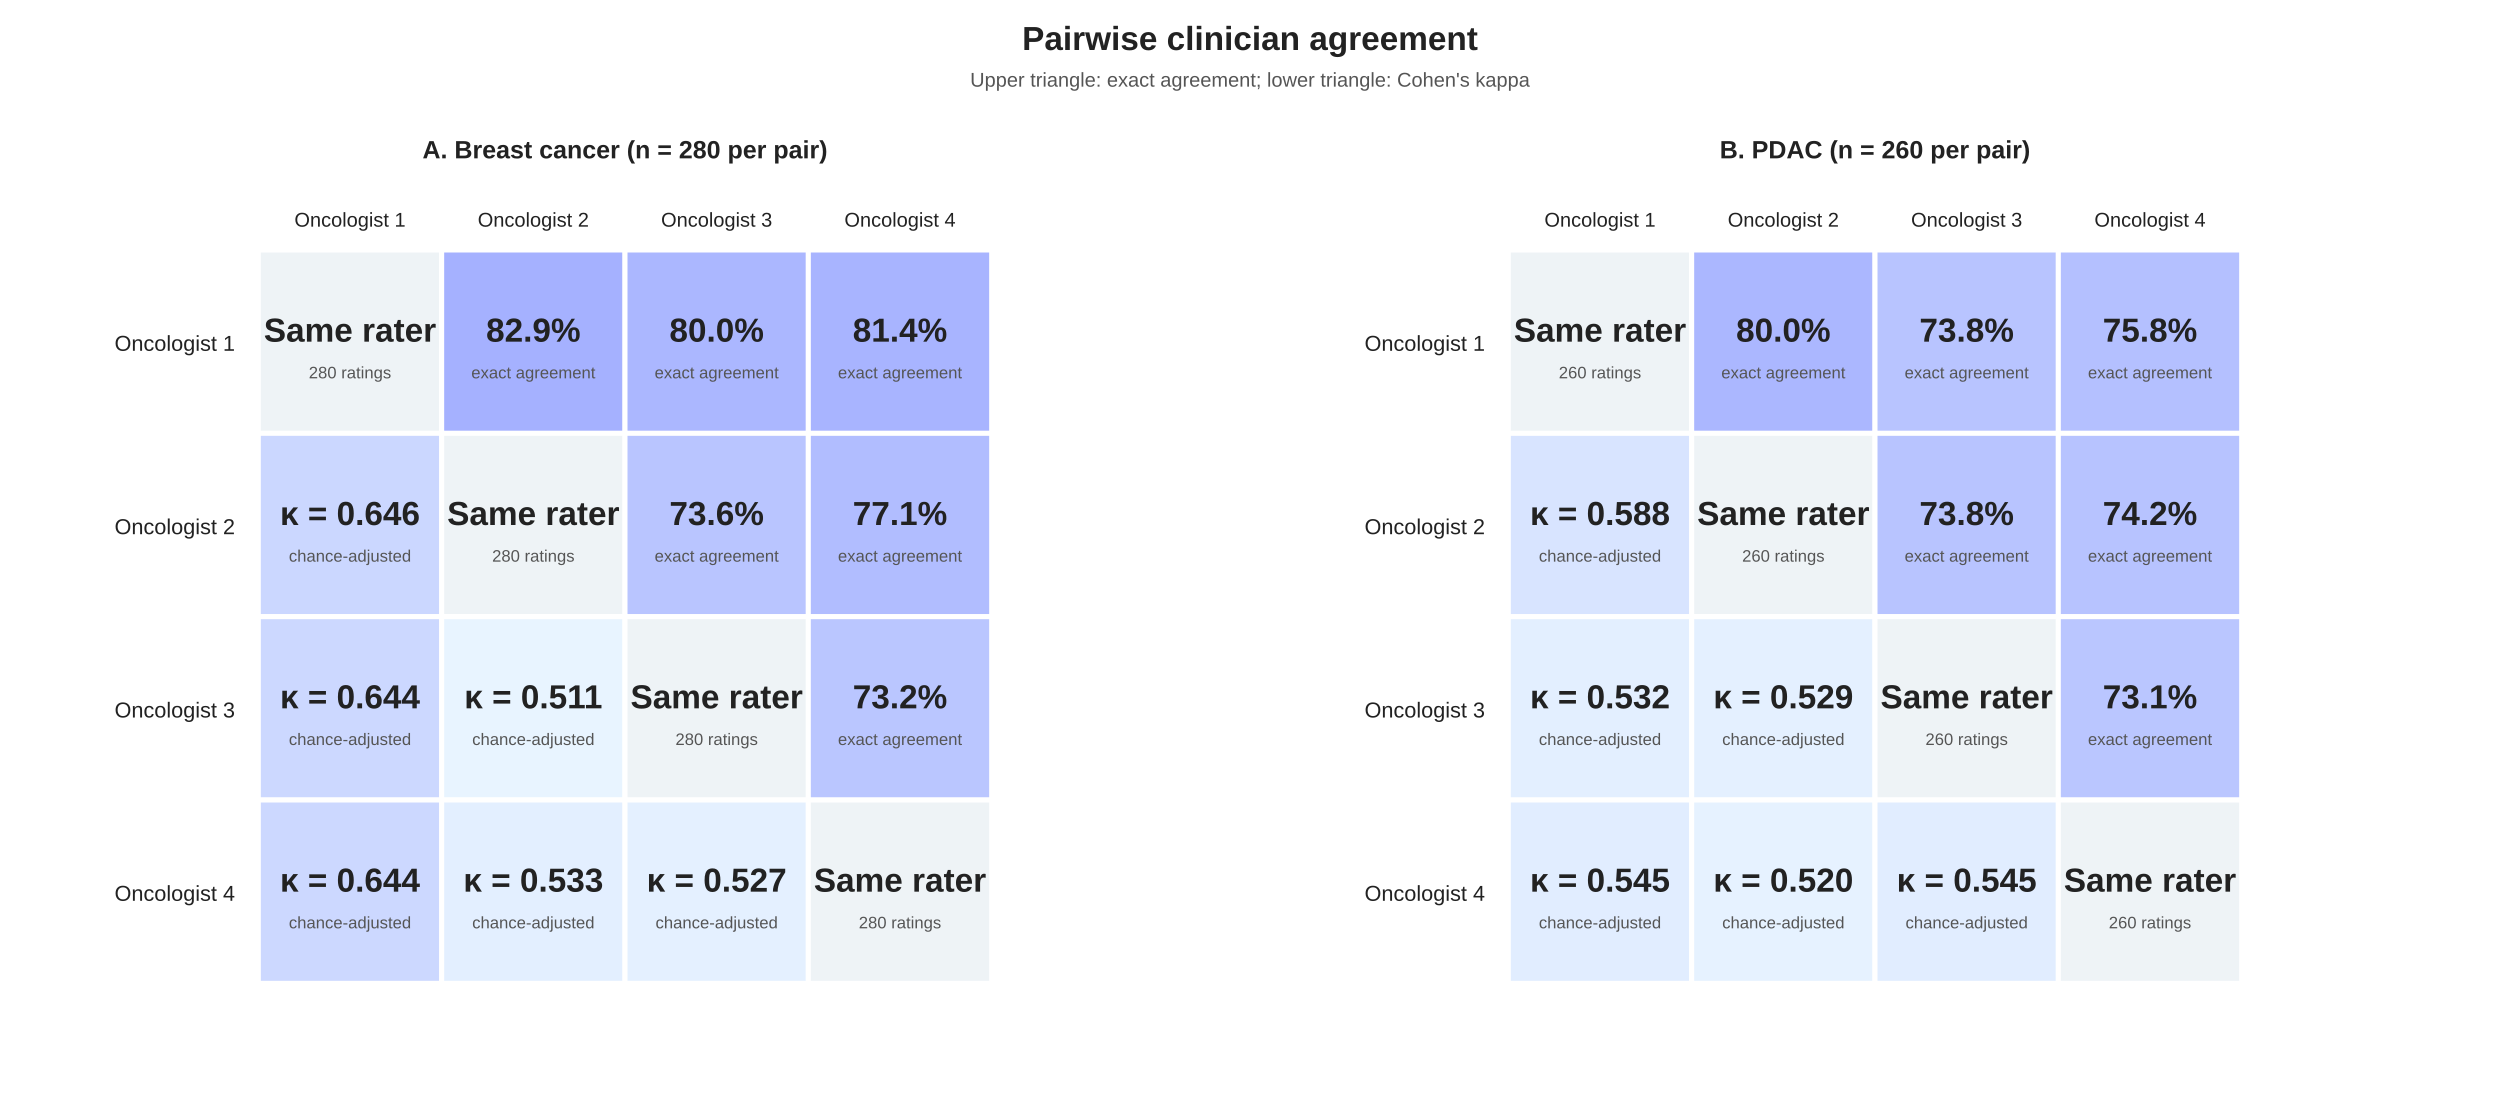
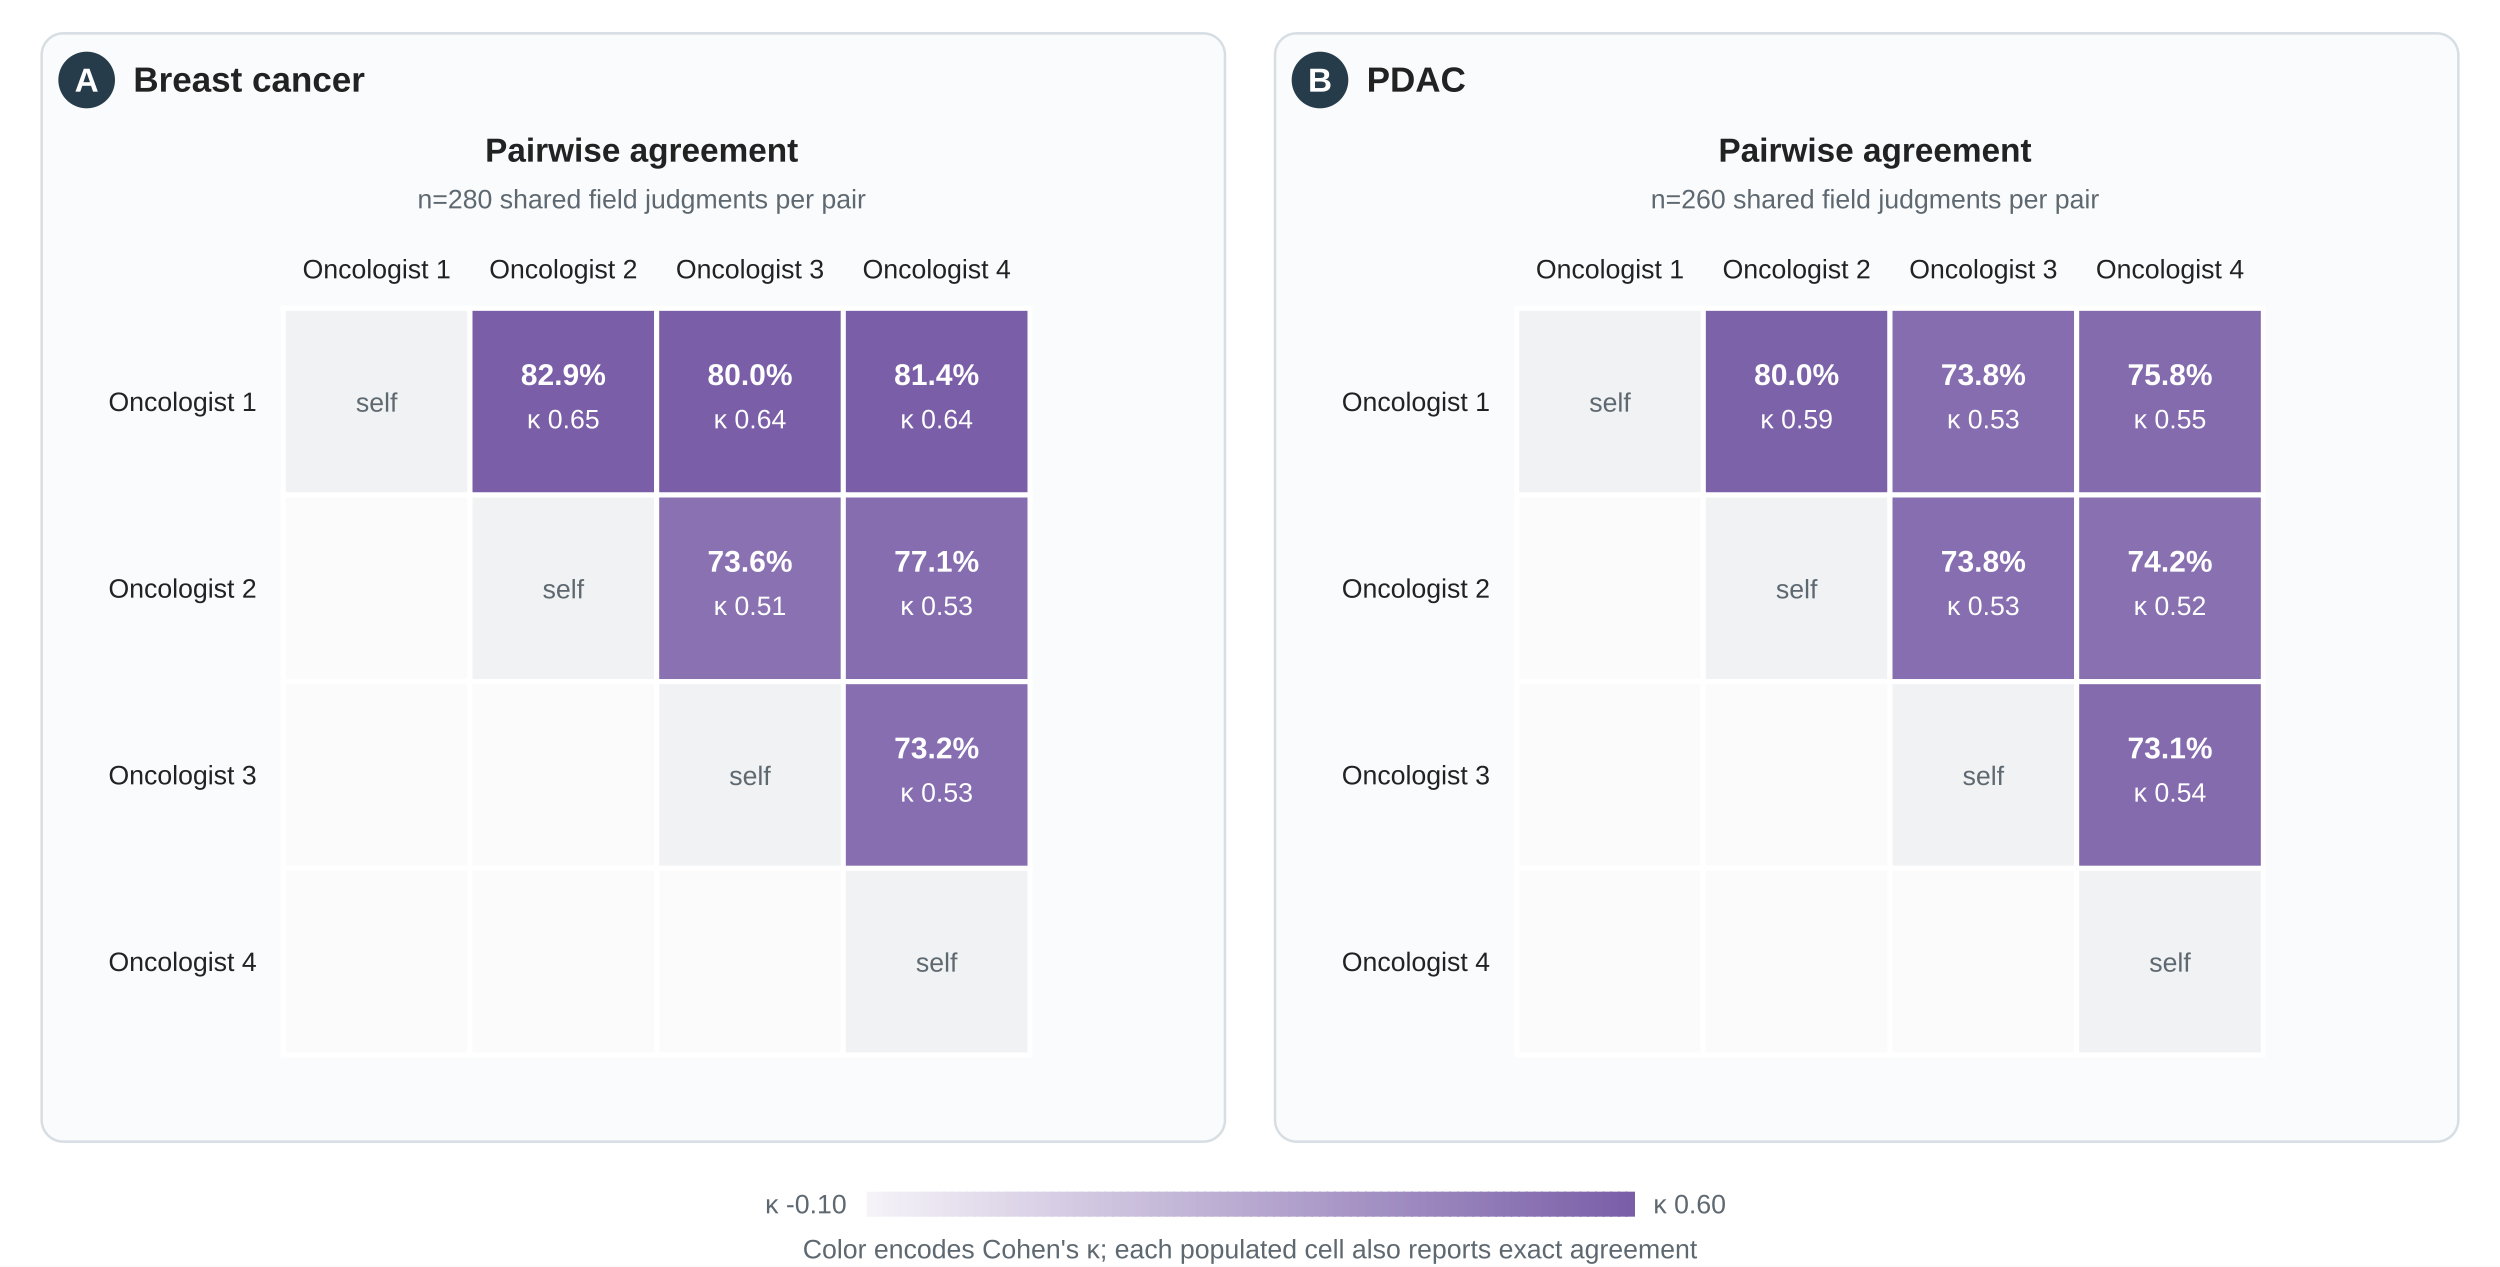
- <svg xmlns="http://www.w3.org/2000/svg" width="1500" height="660" viewBox="0 0 1500 660">
+ <svg xmlns="http://www.w3.org/2000/svg" width="1500" height="760" viewBox="0 0 1500 760">
  <rect width="100%" height="100%" fill="white" />
+   <defs>
+     <marker id="arrow" viewBox="0 0 10 10" refX="9" refY="5" markerWidth="7" markerHeight="7" orient="auto-start-reverse">
+       <path d="M0 0 L10 5 L0 10 z" fill="#65737E" />
+     </marker>
+     <marker id="arrow-blue" viewBox="0 0 10 10" refX="9" refY="5" markerWidth="7" markerHeight="7" orient="auto-start-reverse">
+       <path d="M0 0 L10 5 L0 10 z" fill="#0072B2" />
+     </marker>
+     <marker id="arrow-purple" viewBox="0 0 10 10" refX="9" refY="5" markerWidth="7" markerHeight="7" orient="auto-start-reverse">
+       <path d="M0 0 L10 5 L0 10 z" fill="#7A5FA8" />
+     </marker>
+     <marker id="arrow-green" viewBox="0 0 10 10" refX="9" refY="5" markerWidth="7" markerHeight="7" orient="auto-start-reverse">
+       <path d="M0 0 L10 5 L0 10 z" fill="#009E73" />
+     </marker>
+     <marker id="arrow-orange" viewBox="0 0 10 10" refX="9" refY="5" markerWidth="7" markerHeight="7" orient="auto-start-reverse">
+       <path d="M0 0 L10 5 L0 10 z" fill="#D55E00" />
+     </marker>
+   </defs>
  <g font-family="Arial, Helvetica, sans-serif" fill="#222222">
-     <text x="750.0" y="30" text-anchor="middle" font-size="20" font-weight="700">Pairwise clinician agreement</text>
-     <text x="750.0" y="52" text-anchor="middle" font-size="12" fill="#555555">Upper triangle: exact agreement; lower triangle: Cohen's kappa</text>
-     <text x="375" y="95" text-anchor="middle" font-size="15" font-weight="700">A. Breast cancer (n = 280 per pair)</text>
-     <text x="210.0" y="136" text-anchor="middle" font-size="12">Oncologist 1</text>
-     <text x="141" y="210.5" text-anchor="end" font-size="13">Oncologist 1</text>
-     <text x="320.0" y="136" text-anchor="middle" font-size="12">Oncologist 2</text>
-     <text x="141" y="320.5" text-anchor="end" font-size="13">Oncologist 2</text>
-     <text x="430.0" y="136" text-anchor="middle" font-size="12">Oncologist 3</text>
-     <text x="141" y="430.5" text-anchor="end" font-size="13">Oncologist 3</text>
-     <text x="540.0" y="136" text-anchor="middle" font-size="12">Oncologist 4</text>
-     <text x="141" y="540.5" text-anchor="end" font-size="13">Oncologist 4</text>
-     <rect x="155" y="150" width="110" height="110" fill="#EEF3F6" stroke="white" stroke-width="3" />
-     <text x="210.0" y="205.0" text-anchor="middle" font-size="20" font-weight="700">Same rater</text>
-     <text x="210.0" y="227.0" text-anchor="middle" font-size="10" fill="#555555">280 ratings</text>
-     <rect x="265" y="150" width="110" height="110" fill="rgb(165,177,255)" stroke="white" stroke-width="3" />
-     <text x="320.0" y="205.0" text-anchor="middle" font-size="20" font-weight="700">82.9%</text>
-     <text x="320.0" y="227.0" text-anchor="middle" font-size="10" fill="#555555">exact agreement</text>
-     <rect x="375" y="150" width="110" height="110" fill="rgb(171,183,255)" stroke="white" stroke-width="3" />
-     <text x="430.0" y="205.0" text-anchor="middle" font-size="20" font-weight="700">80.0%</text>
-     <text x="430.0" y="227.0" text-anchor="middle" font-size="10" fill="#555555">exact agreement</text>
-     <rect x="485" y="150" width="110" height="110" fill="rgb(168,180,255)" stroke="white" stroke-width="3" />
-     <text x="540.0" y="205.0" text-anchor="middle" font-size="20" font-weight="700">81.4%</text>
-     <text x="540.0" y="227.0" text-anchor="middle" font-size="10" fill="#555555">exact agreement</text>
-     <rect x="155" y="260" width="110" height="110" fill="rgb(203,215,255)" stroke="white" stroke-width="3" />
-     <text x="210.0" y="315.0" text-anchor="middle" font-size="20" font-weight="700">κ = 0.646</text>
-     <text x="210.0" y="337.0" text-anchor="middle" font-size="10" fill="#555555">chance-adjusted</text>
-     <rect x="265" y="260" width="110" height="110" fill="#EEF3F6" stroke="white" stroke-width="3" />
-     <text x="320.0" y="315.0" text-anchor="middle" font-size="20" font-weight="700">Same rater</text>
-     <text x="320.0" y="337.0" text-anchor="middle" font-size="10" fill="#555555">280 ratings</text>
-     <rect x="375" y="260" width="110" height="110" fill="rgb(185,197,255)" stroke="white" stroke-width="3" />
-     <text x="430.0" y="315.0" text-anchor="middle" font-size="20" font-weight="700">73.6%</text>
-     <text x="430.0" y="337.0" text-anchor="middle" font-size="10" fill="#555555">exact agreement</text>
-     <rect x="485" y="260" width="110" height="110" fill="rgb(177,189,255)" stroke="white" stroke-width="3" />
-     <text x="540.0" y="315.0" text-anchor="middle" font-size="20" font-weight="700">77.1%</text>
-     <text x="540.0" y="337.0" text-anchor="middle" font-size="10" fill="#555555">exact agreement</text>
-     <rect x="155" y="370" width="110" height="110" fill="rgb(204,216,255)" stroke="white" stroke-width="3" />
-     <text x="210.0" y="425.0" text-anchor="middle" font-size="20" font-weight="700">κ = 0.644</text>
-     <text x="210.0" y="447.0" text-anchor="middle" font-size="10" fill="#555555">chance-adjusted</text>
-     <rect x="265" y="370" width="110" height="110" fill="rgb(232,244,255)" stroke="white" stroke-width="3" />
-     <text x="320.0" y="425.0" text-anchor="middle" font-size="20" font-weight="700">κ = 0.511</text>
-     <text x="320.0" y="447.0" text-anchor="middle" font-size="10" fill="#555555">chance-adjusted</text>
-     <rect x="375" y="370" width="110" height="110" fill="#EEF3F6" stroke="white" stroke-width="3" />
-     <text x="430.0" y="425.0" text-anchor="middle" font-size="20" font-weight="700">Same rater</text>
-     <text x="430.0" y="447.0" text-anchor="middle" font-size="10" fill="#555555">280 ratings</text>
-     <rect x="485" y="370" width="110" height="110" fill="rgb(186,198,255)" stroke="white" stroke-width="3" />
-     <text x="540.0" y="425.0" text-anchor="middle" font-size="20" font-weight="700">73.2%</text>
-     <text x="540.0" y="447.0" text-anchor="middle" font-size="10" fill="#555555">exact agreement</text>
-     <rect x="155" y="480" width="110" height="110" fill="rgb(204,216,255)" stroke="white" stroke-width="3" />
-     <text x="210.0" y="535.0" text-anchor="middle" font-size="20" font-weight="700">κ = 0.644</text>
-     <text x="210.0" y="557.0" text-anchor="middle" font-size="10" fill="#555555">chance-adjusted</text>
-     <rect x="265" y="480" width="110" height="110" fill="rgb(227,239,255)" stroke="white" stroke-width="3" />
-     <text x="320.0" y="535.0" text-anchor="middle" font-size="20" font-weight="700">κ = 0.533</text>
-     <text x="320.0" y="557.0" text-anchor="middle" font-size="10" fill="#555555">chance-adjusted</text>
-     <rect x="375" y="480" width="110" height="110" fill="rgb(228,240,255)" stroke="white" stroke-width="3" />
-     <text x="430.0" y="535.0" text-anchor="middle" font-size="20" font-weight="700">κ = 0.527</text>
-     <text x="430.0" y="557.0" text-anchor="middle" font-size="10" fill="#555555">chance-adjusted</text>
-     <rect x="485" y="480" width="110" height="110" fill="#EEF3F6" stroke="white" stroke-width="3" />
-     <text x="540.0" y="535.0" text-anchor="middle" font-size="20" font-weight="700">Same rater</text>
-     <text x="540.0" y="557.0" text-anchor="middle" font-size="10" fill="#555555">280 ratings</text>
-     <text x="1125" y="95" text-anchor="middle" font-size="15" font-weight="700">B. PDAC (n = 260 per pair)</text>
-     <text x="960.0" y="136" text-anchor="middle" font-size="12">Oncologist 1</text>
-     <text x="891" y="210.5" text-anchor="end" font-size="13">Oncologist 1</text>
-     <text x="1070.0" y="136" text-anchor="middle" font-size="12">Oncologist 2</text>
-     <text x="891" y="320.5" text-anchor="end" font-size="13">Oncologist 2</text>
-     <text x="1180.0" y="136" text-anchor="middle" font-size="12">Oncologist 3</text>
-     <text x="891" y="430.5" text-anchor="end" font-size="13">Oncologist 3</text>
-     <text x="1290.0" y="136" text-anchor="middle" font-size="12">Oncologist 4</text>
-     <text x="891" y="540.5" text-anchor="end" font-size="13">Oncologist 4</text>
-     <rect x="905" y="150" width="110" height="110" fill="#EEF3F6" stroke="white" stroke-width="3" />
-     <text x="960.0" y="205.0" text-anchor="middle" font-size="20" font-weight="700">Same rater</text>
-     <text x="960.0" y="227.0" text-anchor="middle" font-size="10" fill="#555555">260 ratings</text>
-     <rect x="1015" y="150" width="110" height="110" fill="rgb(171,183,255)" stroke="white" stroke-width="3" />
-     <text x="1070.0" y="205.0" text-anchor="middle" font-size="20" font-weight="700">80.0%</text>
-     <text x="1070.0" y="227.0" text-anchor="middle" font-size="10" fill="#555555">exact agreement</text>
-     <rect x="1125" y="150" width="110" height="110" fill="rgb(184,196,255)" stroke="white" stroke-width="3" />
-     <text x="1180.0" y="205.0" text-anchor="middle" font-size="20" font-weight="700">73.8%</text>
-     <text x="1180.0" y="227.0" text-anchor="middle" font-size="10" fill="#555555">exact agreement</text>
-     <rect x="1235" y="150" width="110" height="110" fill="rgb(180,192,255)" stroke="white" stroke-width="3" />
-     <text x="1290.0" y="205.0" text-anchor="middle" font-size="20" font-weight="700">75.8%</text>
-     <text x="1290.0" y="227.0" text-anchor="middle" font-size="10" fill="#555555">exact agreement</text>
-     <rect x="905" y="260" width="110" height="110" fill="rgb(216,228,255)" stroke="white" stroke-width="3" />
-     <text x="960.0" y="315.0" text-anchor="middle" font-size="20" font-weight="700">κ = 0.588</text>
-     <text x="960.0" y="337.0" text-anchor="middle" font-size="10" fill="#555555">chance-adjusted</text>
-     <rect x="1015" y="260" width="110" height="110" fill="#EEF3F6" stroke="white" stroke-width="3" />
-     <text x="1070.0" y="315.0" text-anchor="middle" font-size="20" font-weight="700">Same rater</text>
-     <text x="1070.0" y="337.0" text-anchor="middle" font-size="10" fill="#555555">260 ratings</text>
-     <rect x="1125" y="260" width="110" height="110" fill="rgb(184,196,255)" stroke="white" stroke-width="3" />
-     <text x="1180.0" y="315.0" text-anchor="middle" font-size="20" font-weight="700">73.8%</text>
-     <text x="1180.0" y="337.0" text-anchor="middle" font-size="10" fill="#555555">exact agreement</text>
-     <rect x="1235" y="260" width="110" height="110" fill="rgb(183,195,255)" stroke="white" stroke-width="3" />
-     <text x="1290.0" y="315.0" text-anchor="middle" font-size="20" font-weight="700">74.2%</text>
-     <text x="1290.0" y="337.0" text-anchor="middle" font-size="10" fill="#555555">exact agreement</text>
-     <rect x="905" y="370" width="110" height="110" fill="rgb(227,239,255)" stroke="white" stroke-width="3" />
-     <text x="960.0" y="425.0" text-anchor="middle" font-size="20" font-weight="700">κ = 0.532</text>
-     <text x="960.0" y="447.0" text-anchor="middle" font-size="10" fill="#555555">chance-adjusted</text>
-     <rect x="1015" y="370" width="110" height="110" fill="rgb(228,240,255)" stroke="white" stroke-width="3" />
-     <text x="1070.0" y="425.0" text-anchor="middle" font-size="20" font-weight="700">κ = 0.529</text>
-     <text x="1070.0" y="447.0" text-anchor="middle" font-size="10" fill="#555555">chance-adjusted</text>
-     <rect x="1125" y="370" width="110" height="110" fill="#EEF3F6" stroke="white" stroke-width="3" />
-     <text x="1180.0" y="425.0" text-anchor="middle" font-size="20" font-weight="700">Same rater</text>
-     <text x="1180.0" y="447.0" text-anchor="middle" font-size="10" fill="#555555">260 ratings</text>
-     <rect x="1235" y="370" width="110" height="110" fill="rgb(186,198,255)" stroke="white" stroke-width="3" />
-     <text x="1290.0" y="425.0" text-anchor="middle" font-size="20" font-weight="700">73.1%</text>
-     <text x="1290.0" y="447.0" text-anchor="middle" font-size="10" fill="#555555">exact agreement</text>
-     <rect x="905" y="480" width="110" height="110" fill="rgb(225,237,255)" stroke="white" stroke-width="3" />
-     <text x="960.0" y="535.0" text-anchor="middle" font-size="20" font-weight="700">κ = 0.545</text>
-     <text x="960.0" y="557.0" text-anchor="middle" font-size="10" fill="#555555">chance-adjusted</text>
-     <rect x="1015" y="480" width="110" height="110" fill="rgb(230,242,255)" stroke="white" stroke-width="3" />
-     <text x="1070.0" y="535.0" text-anchor="middle" font-size="20" font-weight="700">κ = 0.520</text>
-     <text x="1070.0" y="557.0" text-anchor="middle" font-size="10" fill="#555555">chance-adjusted</text>
-     <rect x="1125" y="480" width="110" height="110" fill="rgb(225,237,255)" stroke="white" stroke-width="3" />
-     <text x="1180.0" y="535.0" text-anchor="middle" font-size="20" font-weight="700">κ = 0.545</text>
-     <text x="1180.0" y="557.0" text-anchor="middle" font-size="10" fill="#555555">chance-adjusted</text>
-     <rect x="1235" y="480" width="110" height="110" fill="#EEF3F6" stroke="white" stroke-width="3" />
-     <text x="1290.0" y="535.0" text-anchor="middle" font-size="20" font-weight="700">Same rater</text>
-     <text x="1290.0" y="557.0" text-anchor="middle" font-size="10" fill="#555555">260 ratings</text>
+     <rect x="25.0" y="20.0" width="710.0" height="665.0" rx="13" fill="#FAFBFC" stroke="#D7DEE3" stroke-width="1.5" />
+     <circle cx="52.0" cy="48.0" r="17" fill="#263C4A" />
+     <text x="52.0" y="55.0" text-anchor="middle" font-size="20" font-weight="700" fill="white">A</text>
+     <text x="80.0" y="55.0" text-anchor="start" font-size="21" font-weight="700" fill="#222222">Breast cancer</text>
+     <rect x="765.0" y="20.0" width="710.0" height="665.0" rx="13" fill="#FAFBFC" stroke="#D7DEE3" stroke-width="1.5" />
+     <circle cx="792.0" cy="48.0" r="17" fill="#263C4A" />
+     <text x="792.0" y="55.0" text-anchor="middle" font-size="20" font-weight="700" fill="white">B</text>
+     <text x="820.0" y="55.0" text-anchor="start" font-size="21" font-weight="700" fill="#222222">PDAC</text>
+     <text x="385.0" y="97.0" text-anchor="middle" font-size="20" font-weight="700" fill="#222222">Pairwise agreement</text>
+     <text x="385.0" y="125.0" text-anchor="middle" font-size="16" font-weight="400" fill="#5E6870">n=280 shared field judgments per pair</text>
+     <text x="226.0" y="167.0" text-anchor="middle" font-size="16" font-weight="400" fill="#222222">Oncologist 1</text>
+     <text x="154.0" y="246.6" text-anchor="end" font-size="16" font-weight="400" fill="#222222">Oncologist 1</text>
+     <text x="338.0" y="167.0" text-anchor="middle" font-size="16" font-weight="400" fill="#222222">Oncologist 2</text>
+     <text x="154.0" y="358.6" text-anchor="end" font-size="16" font-weight="400" fill="#222222">Oncologist 2</text>
+     <text x="450.0" y="167.0" text-anchor="middle" font-size="16" font-weight="400" fill="#222222">Oncologist 3</text>
+     <text x="154.0" y="470.6" text-anchor="end" font-size="16" font-weight="400" fill="#222222">Oncologist 3</text>
+     <text x="562.0" y="167.0" text-anchor="middle" font-size="16" font-weight="400" fill="#222222">Oncologist 4</text>
+     <text x="154.0" y="582.6" text-anchor="end" font-size="16" font-weight="400" fill="#222222">Oncologist 4</text>
+     <rect x="170" y="185" width="112" height="112" fill="#F0F2F3" stroke="white" stroke-width="3" />
+     <text x="226.0" y="247.0" text-anchor="middle" font-size="16" font-weight="400" fill="#5E6870">self</text>
+     <rect x="282" y="185" width="112" height="112" fill="#7A5FA8" stroke="white" stroke-width="3" />
+     <text x="338.0" y="231.0" text-anchor="middle" font-size="18" font-weight="700" fill="white">82.9%</text>
+     <text x="338.0" y="257.0" text-anchor="middle" font-size="16" font-weight="400" fill="white">κ 0.65</text>
+     <rect x="394" y="185" width="112" height="112" fill="#7A5FA8" stroke="white" stroke-width="3" />
+     <text x="450.0" y="231.0" text-anchor="middle" font-size="18" font-weight="700" fill="white">80.0%</text>
+     <text x="450.0" y="257.0" text-anchor="middle" font-size="16" font-weight="400" fill="white">κ 0.64</text>
+     <rect x="506" y="185" width="112" height="112" fill="#7A5FA8" stroke="white" stroke-width="3" />
+     <text x="562.0" y="231.0" text-anchor="middle" font-size="18" font-weight="700" fill="white">81.4%</text>
+     <text x="562.0" y="257.0" text-anchor="middle" font-size="16" font-weight="400" fill="white">κ 0.64</text>
+     <rect x="170" y="297" width="112" height="112" fill="#FBFBFB" stroke="white" stroke-width="3" />
+     <rect x="282" y="297" width="112" height="112" fill="#F0F2F3" stroke="white" stroke-width="3" />
+     <text x="338.0" y="359.0" text-anchor="middle" font-size="16" font-weight="400" fill="#5E6870">self</text>
+     <rect x="394" y="297" width="112" height="112" fill="#8A72B2" stroke="white" stroke-width="3" />
+     <text x="450.0" y="343.0" text-anchor="middle" font-size="18" font-weight="700" fill="white">73.6%</text>
+     <text x="450.0" y="369.0" text-anchor="middle" font-size="16" font-weight="400" fill="white">κ 0.51</text>
+     <rect x="506" y="297" width="112" height="112" fill="#866DB0" stroke="white" stroke-width="3" />
+     <text x="562.0" y="343.0" text-anchor="middle" font-size="18" font-weight="700" fill="white">77.1%</text>
+     <text x="562.0" y="369.0" text-anchor="middle" font-size="16" font-weight="400" fill="white">κ 0.53</text>
+     <rect x="170" y="409" width="112" height="112" fill="#FBFBFB" stroke="white" stroke-width="3" />
+     <rect x="282" y="409" width="112" height="112" fill="#FBFBFB" stroke="white" stroke-width="3" />
+     <rect x="394" y="409" width="112" height="112" fill="#F0F2F3" stroke="white" stroke-width="3" />
+     <text x="450.0" y="471.0" text-anchor="middle" font-size="16" font-weight="400" fill="#5E6870">self</text>
+     <rect x="506" y="409" width="112" height="112" fill="#876EB0" stroke="white" stroke-width="3" />
+     <text x="562.0" y="455.0" text-anchor="middle" font-size="18" font-weight="700" fill="white">73.2%</text>
+     <text x="562.0" y="481.0" text-anchor="middle" font-size="16" font-weight="400" fill="white">κ 0.53</text>
+     <rect x="170" y="521" width="112" height="112" fill="#FBFBFB" stroke="white" stroke-width="3" />
+     <rect x="282" y="521" width="112" height="112" fill="#FBFBFB" stroke="white" stroke-width="3" />
+     <rect x="394" y="521" width="112" height="112" fill="#FBFBFB" stroke="white" stroke-width="3" />
+     <rect x="506" y="521" width="112" height="112" fill="#F0F2F3" stroke="white" stroke-width="3" />
+     <text x="562.0" y="583.0" text-anchor="middle" font-size="16" font-weight="400" fill="#5E6870">self</text>
+     <text x="1125.0" y="97.0" text-anchor="middle" font-size="20" font-weight="700" fill="#222222">Pairwise agreement</text>
+     <text x="1125.0" y="125.0" text-anchor="middle" font-size="16" font-weight="400" fill="#5E6870">n=260 shared field judgments per pair</text>
+     <text x="966.0" y="167.0" text-anchor="middle" font-size="16" font-weight="400" fill="#222222">Oncologist 1</text>
+     <text x="894.0" y="246.6" text-anchor="end" font-size="16" font-weight="400" fill="#222222">Oncologist 1</text>
+     <text x="1078.0" y="167.0" text-anchor="middle" font-size="16" font-weight="400" fill="#222222">Oncologist 2</text>
+     <text x="894.0" y="358.6" text-anchor="end" font-size="16" font-weight="400" fill="#222222">Oncologist 2</text>
+     <text x="1190.0" y="167.0" text-anchor="middle" font-size="16" font-weight="400" fill="#222222">Oncologist 3</text>
+     <text x="894.0" y="470.6" text-anchor="end" font-size="16" font-weight="400" fill="#222222">Oncologist 3</text>
+     <text x="1302.0" y="167.0" text-anchor="middle" font-size="16" font-weight="400" fill="#222222">Oncologist 4</text>
+     <text x="894.0" y="582.6" text-anchor="end" font-size="16" font-weight="400" fill="#222222">Oncologist 4</text>
+     <rect x="910" y="185" width="112" height="112" fill="#F0F2F3" stroke="white" stroke-width="3" />
+     <text x="966.0" y="247.0" text-anchor="middle" font-size="16" font-weight="400" fill="#5E6870">self</text>
+     <rect x="1022" y="185" width="112" height="112" fill="#7C62A9" stroke="white" stroke-width="3" />
+     <text x="1078.0" y="231.0" text-anchor="middle" font-size="18" font-weight="700" fill="white">80.0%</text>
+     <text x="1078.0" y="257.0" text-anchor="middle" font-size="16" font-weight="400" fill="white">κ 0.59</text>
+     <rect x="1134" y="185" width="112" height="112" fill="#866DB0" stroke="white" stroke-width="3" />
+     <text x="1190.0" y="231.0" text-anchor="middle" font-size="18" font-weight="700" fill="white">73.8%</text>
+     <text x="1190.0" y="257.0" text-anchor="middle" font-size="16" font-weight="400" fill="white">κ 0.53</text>
+     <rect x="1246" y="185" width="112" height="112" fill="#846BAE" stroke="white" stroke-width="3" />
+     <text x="1302.0" y="231.0" text-anchor="middle" font-size="18" font-weight="700" fill="white">75.8%</text>
+     <text x="1302.0" y="257.0" text-anchor="middle" font-size="16" font-weight="400" fill="white">κ 0.55</text>
+     <rect x="910" y="297" width="112" height="112" fill="#FBFBFB" stroke="white" stroke-width="3" />
+     <rect x="1022" y="297" width="112" height="112" fill="#F0F2F3" stroke="white" stroke-width="3" />
+     <text x="1078.0" y="359.0" text-anchor="middle" font-size="16" font-weight="400" fill="#5E6870">self</text>
+     <rect x="1134" y="297" width="112" height="112" fill="#876EB0" stroke="white" stroke-width="3" />
+     <text x="1190.0" y="343.0" text-anchor="middle" font-size="18" font-weight="700" fill="white">73.8%</text>
+     <text x="1190.0" y="369.0" text-anchor="middle" font-size="16" font-weight="400" fill="white">κ 0.53</text>
+     <rect x="1246" y="297" width="112" height="112" fill="#8870B1" stroke="white" stroke-width="3" />
+     <text x="1302.0" y="343.0" text-anchor="middle" font-size="18" font-weight="700" fill="white">74.2%</text>
+     <text x="1302.0" y="369.0" text-anchor="middle" font-size="16" font-weight="400" fill="white">κ 0.52</text>
+     <rect x="910" y="409" width="112" height="112" fill="#FBFBFB" stroke="white" stroke-width="3" />
+     <rect x="1022" y="409" width="112" height="112" fill="#FBFBFB" stroke="white" stroke-width="3" />
+     <rect x="1134" y="409" width="112" height="112" fill="#F0F2F3" stroke="white" stroke-width="3" />
+     <text x="1190.0" y="471.0" text-anchor="middle" font-size="16" font-weight="400" fill="#5E6870">self</text>
+     <rect x="1246" y="409" width="112" height="112" fill="#846BAE" stroke="white" stroke-width="3" />
+     <text x="1302.0" y="455.0" text-anchor="middle" font-size="18" font-weight="700" fill="white">73.1%</text>
+     <text x="1302.0" y="481.0" text-anchor="middle" font-size="16" font-weight="400" fill="white">κ 0.54</text>
+     <rect x="910" y="521" width="112" height="112" fill="#FBFBFB" stroke="white" stroke-width="3" />
+     <rect x="1022" y="521" width="112" height="112" fill="#FBFBFB" stroke="white" stroke-width="3" />
+     <rect x="1134" y="521" width="112" height="112" fill="#FBFBFB" stroke="white" stroke-width="3" />
+     <rect x="1246" y="521" width="112" height="112" fill="#F0F2F3" stroke="white" stroke-width="3" />
+     <text x="1302.0" y="583.0" text-anchor="middle" font-size="16" font-weight="400" fill="#5E6870">self</text>
+     <rect x="520.0" y="715" width="5.6" height="15" fill="#F5F2F8" />
+     <rect x="524.6" y="715" width="5.6" height="15" fill="#F4F1F7" />
+     <rect x="529.2" y="715" width="5.6" height="15" fill="#F3EFF6" />
+     <rect x="533.8" y="715" width="5.6" height="15" fill="#F1EEF6" />
+     <rect x="538.4" y="715" width="5.6" height="15" fill="#F0ECF5" />
+     <rect x="543.0" y="715" width="5.6" height="15" fill="#EFEBF4" />
+     <rect x="547.6" y="715" width="5.6" height="15" fill="#EEE9F3" />
+     <rect x="552.2" y="715" width="5.6" height="15" fill="#ECE8F2" />
+     <rect x="556.8" y="715" width="5.6" height="15" fill="#EBE6F2" />
+     <rect x="561.4" y="715" width="5.6" height="15" fill="#EAE5F1" />
+     <rect x="566.0" y="715" width="5.6" height="15" fill="#E9E3F0" />
+     <rect x="570.6" y="715" width="5.6" height="15" fill="#E7E2EF" />
+     <rect x="575.2" y="715" width="5.6" height="15" fill="#E6E0EE" />
+     <rect x="579.8" y="715" width="5.6" height="15" fill="#E5DFED" />
+     <rect x="584.4" y="715" width="5.6" height="15" fill="#E4DDED" />
+     <rect x="589.0" y="715" width="5.6" height="15" fill="#E2DCEC" />
+     <rect x="593.6" y="715" width="5.6" height="15" fill="#E1DAEB" />
+     <rect x="598.2" y="715" width="5.6" height="15" fill="#E0D9EA" />
+     <rect x="602.8" y="715" width="5.6" height="15" fill="#DFD7E9" />
+     <rect x="607.4" y="715" width="5.6" height="15" fill="#DDD6E9" />
+     <rect x="612.0" y="715" width="5.6" height="15" fill="#DCD4E8" />
+     <rect x="616.6" y="715" width="5.6" height="15" fill="#DBD3E7" />
+     <rect x="621.2" y="715" width="5.6" height="15" fill="#DAD1E6" />
+     <rect x="625.8" y="715" width="5.6" height="15" fill="#D8D0E5" />
+     <rect x="630.4" y="715" width="5.6" height="15" fill="#D7CEE5" />
+     <rect x="635.0" y="715" width="5.6" height="15" fill="#D6CDE4" />
+     <rect x="639.6" y="715" width="5.6" height="15" fill="#D5CBE3" />
+     <rect x="644.2" y="715" width="5.6" height="15" fill="#D3CAE2" />
+     <rect x="648.8" y="715" width="5.6" height="15" fill="#D2C8E1" />
+     <rect x="653.4" y="715" width="5.6" height="15" fill="#D1C7E1" />
+     <rect x="658.0" y="715" width="5.6" height="15" fill="#D0C5E0" />
+     <rect x="662.6" y="715" width="5.6" height="15" fill="#CEC4DF" />
+     <rect x="667.2" y="715" width="5.6" height="15" fill="#CDC2DE" />
+     <rect x="671.8" y="715" width="5.6" height="15" fill="#CCC1DD" />
+     <rect x="676.4" y="715" width="5.6" height="15" fill="#CBC0DD" />
+     <rect x="681.0" y="715" width="5.6" height="15" fill="#CABEDC" />
+     <rect x="685.6" y="715" width="5.6" height="15" fill="#C8BDDB" />
+     <rect x="690.2" y="715" width="5.6" height="15" fill="#C7BBDA" />
+     <rect x="694.8" y="715" width="5.6" height="15" fill="#C6BAD9" />
+     <rect x="699.4" y="715" width="5.6" height="15" fill="#C5B8D8" />
+     <rect x="704.0" y="715" width="5.6" height="15" fill="#C3B7D8" />
+     <rect x="708.6" y="715" width="5.6" height="15" fill="#C2B5D7" />
+     <rect x="713.2" y="715" width="5.6" height="15" fill="#C1B4D6" />
+     <rect x="717.8" y="715" width="5.6" height="15" fill="#C0B2D5" />
+     <rect x="722.4" y="715" width="5.6" height="15" fill="#BEB1D4" />
+     <rect x="727.0" y="715" width="5.6" height="15" fill="#BDAFD4" />
+     <rect x="731.6" y="715" width="5.6" height="15" fill="#BCAED3" />
+     <rect x="736.2" y="715" width="5.6" height="15" fill="#BBACD2" />
+     <rect x="740.8" y="715" width="5.6" height="15" fill="#B9ABD1" />
+     <rect x="745.4" y="715" width="5.6" height="15" fill="#B8A9D0" />
+     <rect x="750.0" y="715" width="5.6" height="15" fill="#B7A8D0" />
+     <rect x="754.6" y="715" width="5.6" height="15" fill="#B6A6CF" />
+     <rect x="759.2" y="715" width="5.6" height="15" fill="#B4A5CE" />
+     <rect x="763.8" y="715" width="5.6" height="15" fill="#B3A3CD" />
+     <rect x="768.4" y="715" width="5.6" height="15" fill="#B2A2CC" />
+     <rect x="773.0" y="715" width="5.6" height="15" fill="#B1A0CC" />
+     <rect x="777.6" y="715" width="5.6" height="15" fill="#AF9FCB" />
+     <rect x="782.2" y="715" width="5.6" height="15" fill="#AE9DCA" />
+     <rect x="786.8" y="715" width="5.6" height="15" fill="#AD9CC9" />
+     <rect x="791.4" y="715" width="5.6" height="15" fill="#AC9AC8" />
+     <rect x="796.0" y="715" width="5.6" height="15" fill="#AA99C8" />
+     <rect x="800.6" y="715" width="5.6" height="15" fill="#A997C7" />
+     <rect x="805.2" y="715" width="5.6" height="15" fill="#A896C6" />
+     <rect x="809.8" y="715" width="5.6" height="15" fill="#A794C5" />
+     <rect x="814.4" y="715" width="5.6" height="15" fill="#A593C4" />
+     <rect x="819.0" y="715" width="5.6" height="15" fill="#A491C3" />
+     <rect x="823.6" y="715" width="5.6" height="15" fill="#A390C3" />
+     <rect x="828.2" y="715" width="5.6" height="15" fill="#A28FC2" />
+     <rect x="832.8" y="715" width="5.6" height="15" fill="#A18DC1" />
+     <rect x="837.4" y="715" width="5.6" height="15" fill="#9F8CC0" />
+     <rect x="842.0" y="715" width="5.6" height="15" fill="#9E8ABF" />
+     <rect x="846.6" y="715" width="5.6" height="15" fill="#9D89BF" />
+     <rect x="851.2" y="715" width="5.6" height="15" fill="#9C87BE" />
+     <rect x="855.8" y="715" width="5.6" height="15" fill="#9A86BD" />
+     <rect x="860.4" y="715" width="5.6" height="15" fill="#9984BC" />
+     <rect x="865.0" y="715" width="5.6" height="15" fill="#9883BB" />
+     <rect x="869.6" y="715" width="5.6" height="15" fill="#9781BB" />
+     <rect x="874.2" y="715" width="5.6" height="15" fill="#9580BA" />
+     <rect x="878.8" y="715" width="5.6" height="15" fill="#947EB9" />
+     <rect x="883.4" y="715" width="5.6" height="15" fill="#937DB8" />
+     <rect x="888.0" y="715" width="5.6" height="15" fill="#927BB7" />
+     <rect x="892.6" y="715" width="5.6" height="15" fill="#907AB7" />
+     <rect x="897.2" y="715" width="5.6" height="15" fill="#8F78B6" />
+     <rect x="901.8" y="715" width="5.6" height="15" fill="#8E77B5" />
+     <rect x="906.4" y="715" width="5.6" height="15" fill="#8D75B4" />
+     <rect x="911.0" y="715" width="5.6" height="15" fill="#8B74B3" />
+     <rect x="915.6" y="715" width="5.6" height="15" fill="#8A72B3" />
+     <rect x="920.2" y="715" width="5.6" height="15" fill="#8971B2" />
+     <rect x="924.8" y="715" width="5.6" height="15" fill="#886FB1" />
+     <rect x="929.4" y="715" width="5.6" height="15" fill="#866EB0" />
+     <rect x="934.0" y="715" width="5.6" height="15" fill="#856CAF" />
+     <rect x="938.6" y="715" width="5.6" height="15" fill="#846BAE" />
+     <rect x="943.2" y="715" width="5.6" height="15" fill="#8369AE" />
+     <rect x="947.8" y="715" width="5.6" height="15" fill="#8168AD" />
+     <rect x="952.4" y="715" width="5.6" height="15" fill="#8066AC" />
+     <rect x="957.0" y="715" width="5.6" height="15" fill="#7F65AB" />
+     <rect x="961.6" y="715" width="5.6" height="15" fill="#7E63AA" />
+     <rect x="966.2" y="715" width="5.6" height="15" fill="#7C62AA" />
+     <rect x="970.8" y="715" width="5.6" height="15" fill="#7B60A9" />
+     <rect x="975.4" y="715" width="5.6" height="15" fill="#7A5FA8" />
+     <text x="508.0" y="728.0" text-anchor="end" font-size="16" font-weight="400" fill="#5E6870">κ -0.10</text>
+     <text x="992.0" y="728.0" text-anchor="start" font-size="16" font-weight="400" fill="#5E6870">κ 0.60</text>
+     <text x="750.0" y="755.0" text-anchor="middle" font-size="16" font-weight="400" fill="#5E6870">Color encodes Cohen's κ; each populated cell also reports exact agreement</text>
  </g>
</svg>
